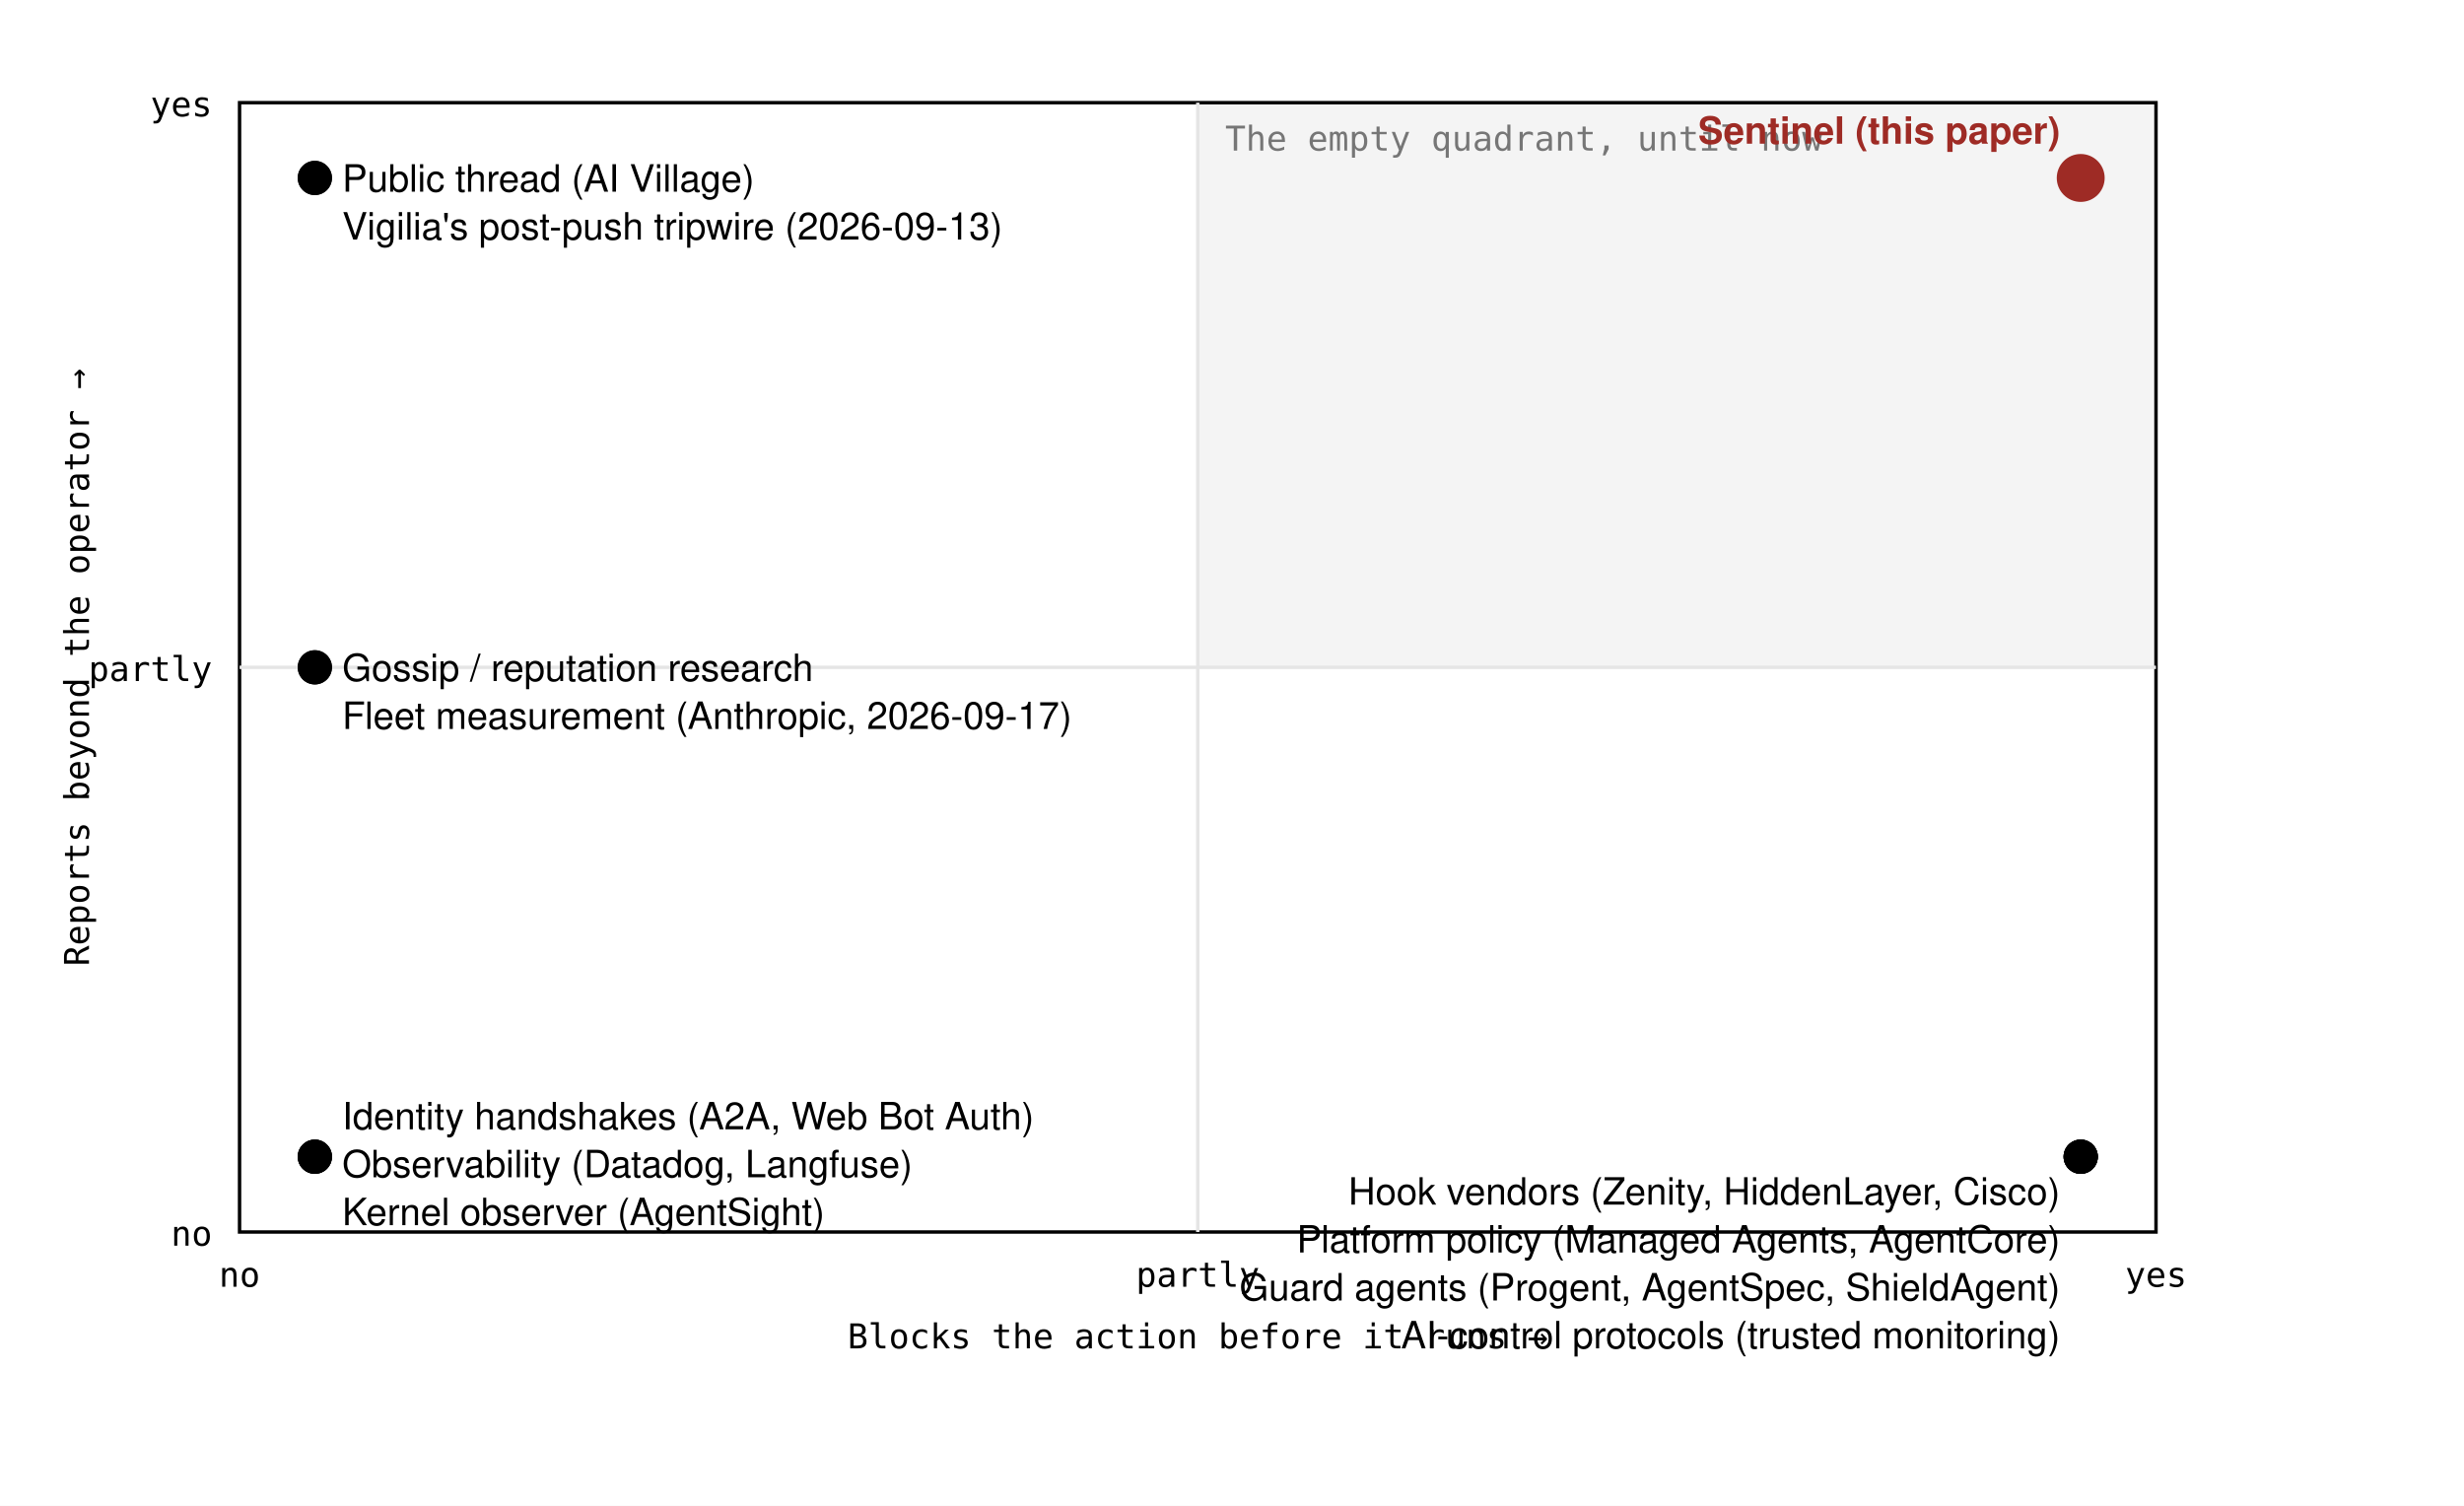
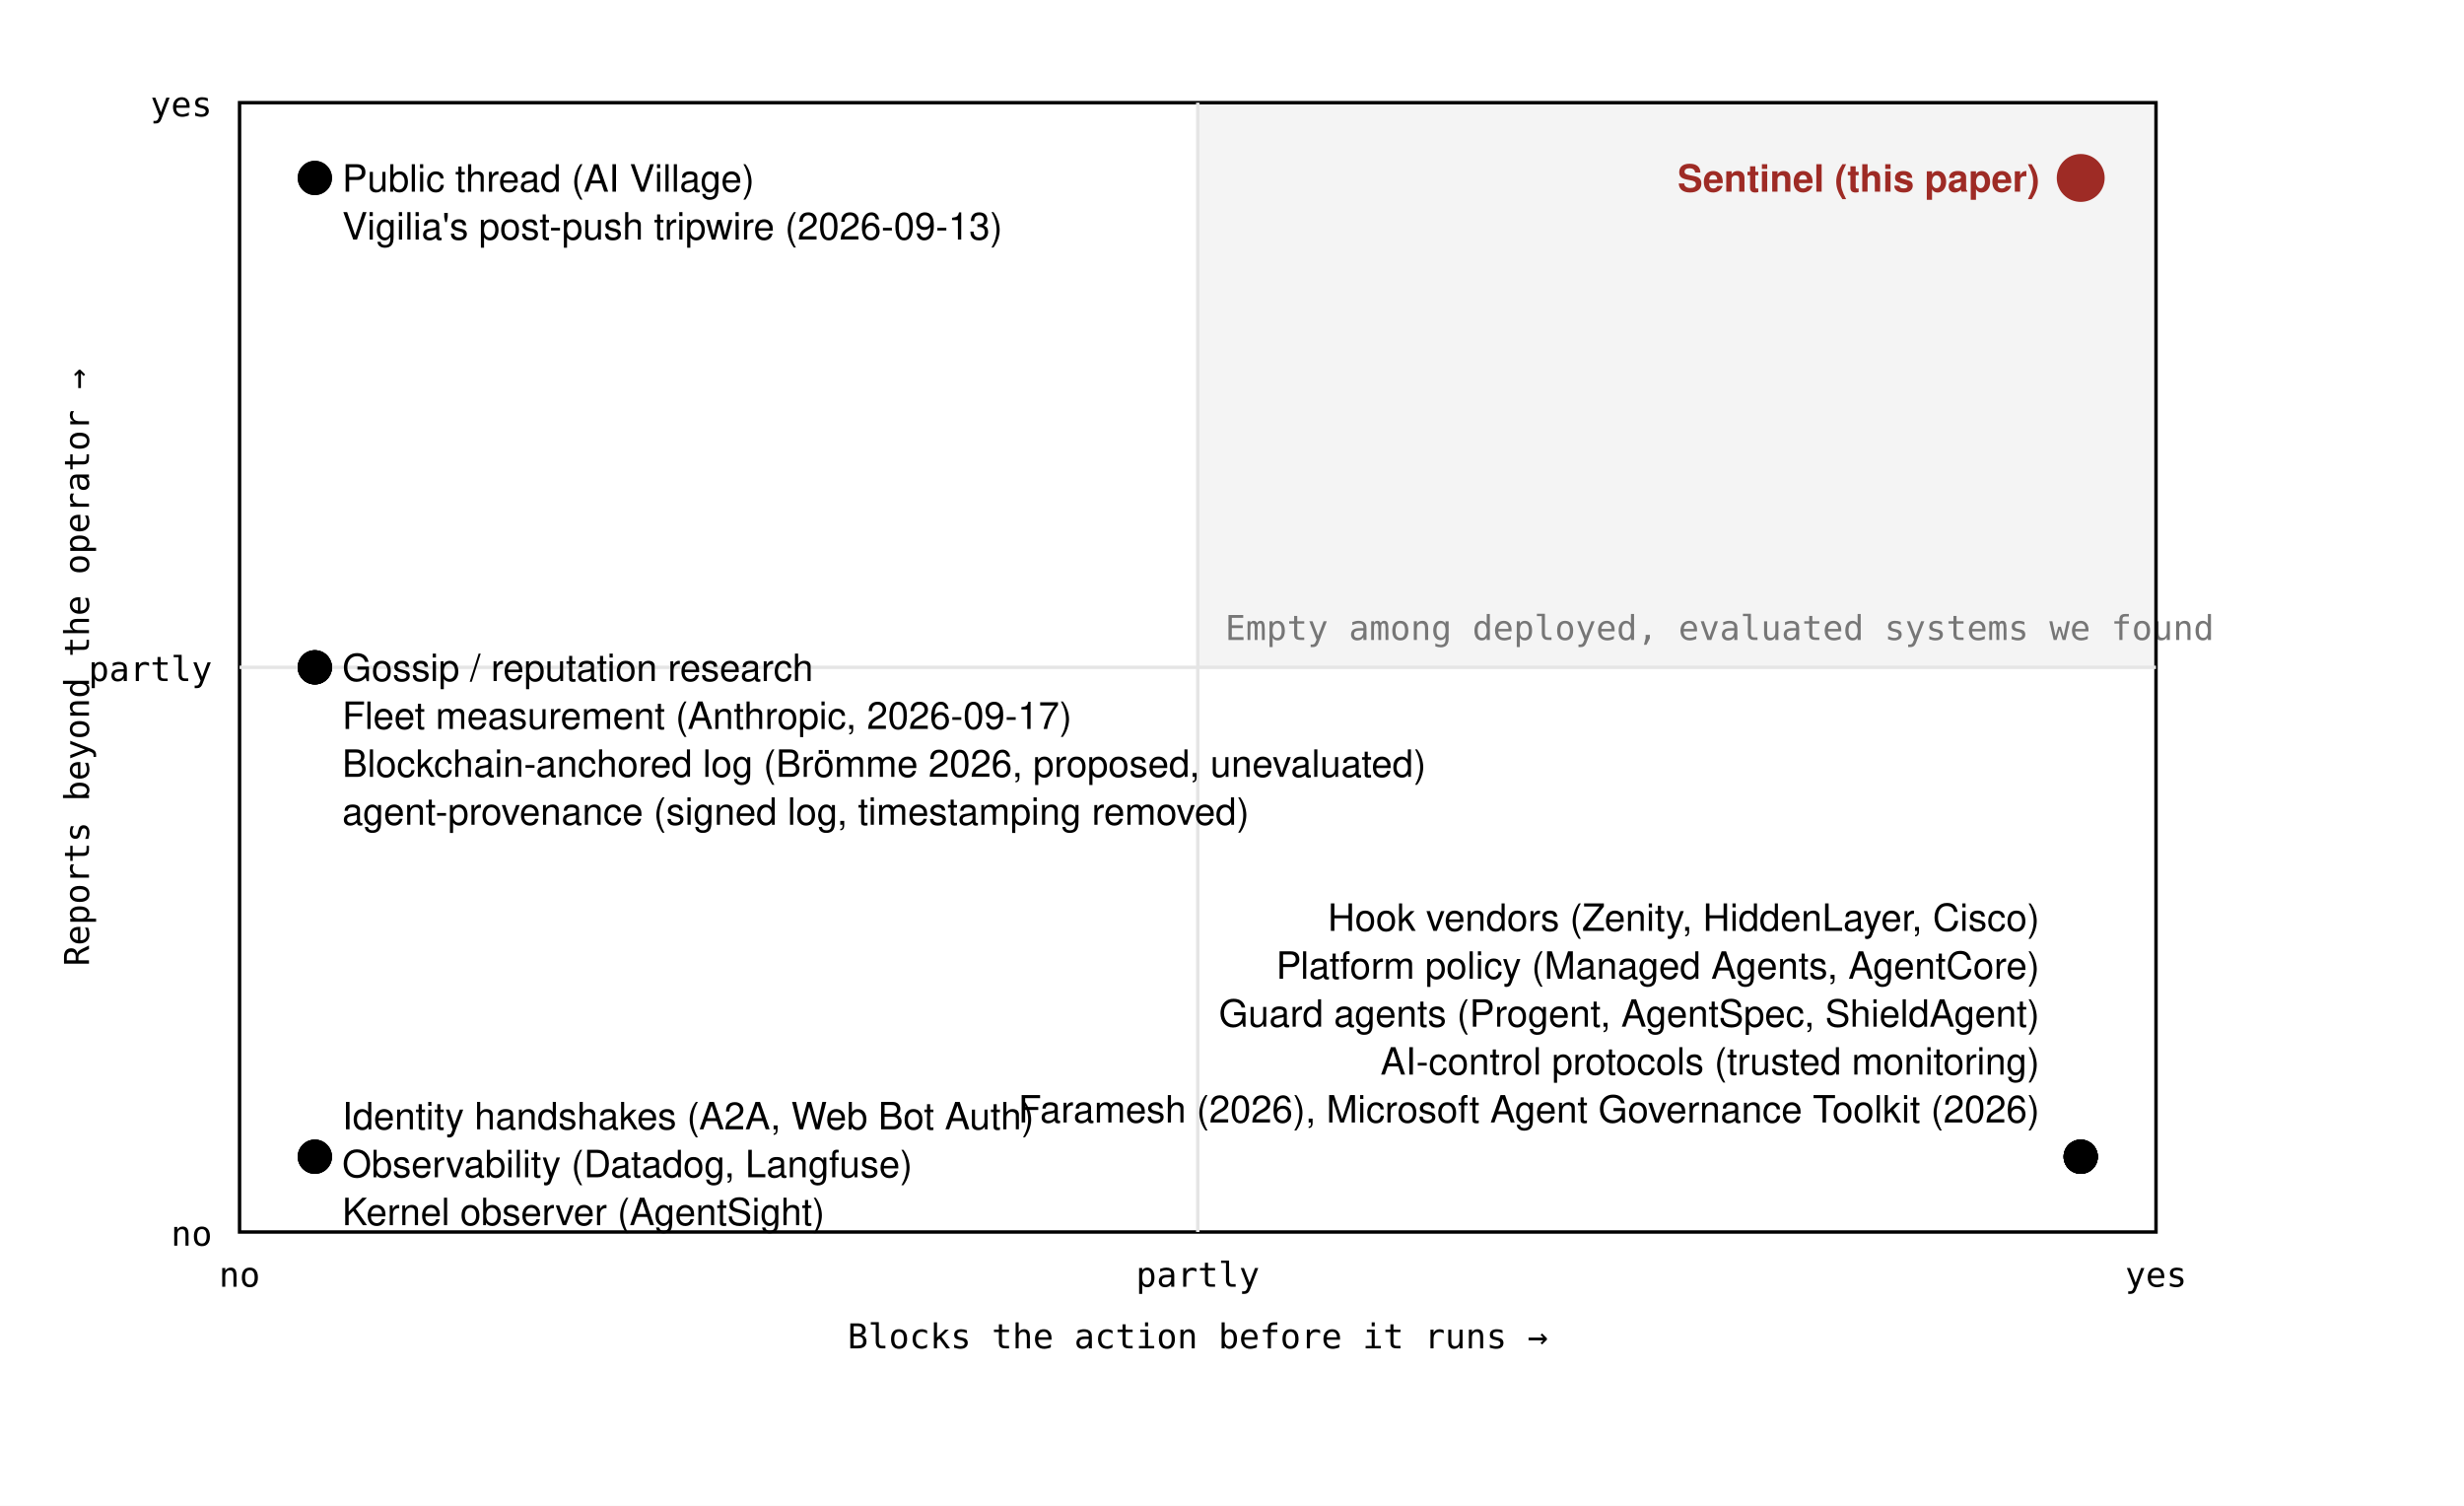
<svg xmlns="http://www.w3.org/2000/svg" viewBox="0 0 720 440" width="720" height="440" font-family="'Space Grotesk', Helvetica, Arial, sans-serif" font-size="12" fill="#000">
  <rect width="720" height="440" fill="#fff" />
  <rect x="350" y="30" width="280" height="165" fill="#F4F4F4" />
-   <text x="358" y="44" font-family="'Space Mono', Menlo, Consolas, monospace" font-size="10" fill="#767676">The empty quadrant, until now</text>
+   <text x="358" y="187" font-family="'Space Mono', Menlo, Consolas, monospace" font-size="10" fill="#767676">Empty among deployed, evaluated systems we found</text>
  <rect x="70" y="30" width="560" height="330" fill="none" stroke="#000" stroke-width="1" />
  <line x1="350" y1="30" x2="350" y2="360" stroke="#E5E5E5" />
  <line x1="70" y1="195" x2="630" y2="195" stroke="#E5E5E5" />
  <text x="350" y="394" font-family="'Space Mono', Menlo, Consolas, monospace" font-size="10" text-anchor="middle">Blocks the action before it runs →</text>
  <text x="-195" y="26" font-family="'Space Mono', Menlo, Consolas, monospace" font-size="10" text-anchor="middle" transform="rotate(-90)">Reports beyond the operator →</text>
  <text x="70" y="376" font-family="'Space Mono', Menlo, Consolas, monospace" font-size="10" text-anchor="middle">no</text>
  <text x="62" y="364" font-family="'Space Mono', Menlo, Consolas, monospace" font-size="10" text-anchor="end">no</text>
  <text x="350" y="376" font-family="'Space Mono', Menlo, Consolas, monospace" font-size="10" text-anchor="middle">partly</text>
  <text x="62" y="199" font-family="'Space Mono', Menlo, Consolas, monospace" font-size="10" text-anchor="end">partly</text>
  <text x="630" y="376" font-family="'Space Mono', Menlo, Consolas, monospace" font-size="10" text-anchor="middle">yes</text>
  <text x="62" y="34" font-family="'Space Mono', Menlo, Consolas, monospace" font-size="10" text-anchor="end">yes</text>
  <circle cx="608" cy="338" r="5" fill="#000" />
-   <text x="602" y="352" font-size="11" text-anchor="end">Hook vendors (Zenity, HiddenLayer, Cisco)</text>
+   <text x="596" y="272" font-size="11" text-anchor="end">Hook vendors (Zenity, HiddenLayer, Cisco)</text>
  <circle cx="608" cy="338" r="5" fill="#000" />
-   <text x="602" y="366" font-size="11" text-anchor="end">Platform policy (Managed Agents, AgentCore)</text>
+   <text x="596" y="286" font-size="11" text-anchor="end">Platform policy (Managed Agents, AgentCore)</text>
  <circle cx="608" cy="338" r="5" fill="#000" />
-   <text x="602" y="380" font-size="11" text-anchor="end">Guard agents (Progent, AgentSpec, ShieldAgent)</text>
+   <text x="596" y="300" font-size="11" text-anchor="end">Guard agents (Progent, AgentSpec, ShieldAgent)</text>
  <circle cx="608" cy="338" r="5" fill="#000" />
-   <text x="602" y="394" font-size="11" text-anchor="end">AI-control protocols (trusted monitoring)</text>
+   <text x="596" y="314" font-size="11" text-anchor="end">AI-control protocols (trusted monitoring)</text>
+   <circle cx="608" cy="338" r="5" fill="#000" />
+   <text x="596" y="328" font-size="11" text-anchor="end">Faramesh (2026), Microsoft Agent Governance Toolkit (2026)</text>
  <circle cx="92" cy="338" r="5" fill="#000" />
  <text x="100" y="330" font-size="11">Identity handshakes (A2A, Web Bot Auth)</text>
  <circle cx="92" cy="338" r="5" fill="#000" />
  <text x="100" y="344" font-size="11">Observability (Datadog, Langfuse)</text>
  <circle cx="92" cy="338" r="5" fill="#000" />
  <text x="100" y="358" font-size="11">Kernel observer (AgentSight)</text>
  <circle cx="92" cy="195" r="5" fill="#000" />
  <text x="100" y="199" font-size="11">Gossip / reputation research</text>
+   <circle cx="92" cy="195" r="5" fill="#000" />
+   <text x="100" y="213" font-size="11">Fleet measurement (Anthropic, 2026-09-17)</text>
+   <circle cx="92" cy="195" r="5" fill="#000" />
+   <text x="100" y="227" font-size="11">Blockchain-anchored log (Brömme 2026, proposed, unevaluated)</text>
+   <circle cx="92" cy="195" r="5" fill="#000" />
+   <text x="100" y="241" font-size="11">agent-provenance (signed log, timestamping removed)</text>
  <circle cx="92" cy="52" r="5" fill="#000" />
  <text x="100" y="56" font-size="11">Public thread (AI Village)</text>
  <circle cx="92" cy="52" r="5" fill="#000" />
  <text x="100" y="70" font-size="11">Vigilia's post-push tripwire (2026-09-13)</text>
-   <circle cx="92" cy="195" r="5" fill="#000" />
-   <text x="100" y="213" font-size="11">Fleet measurement (Anthropic, 2026-09-17)</text>
  <circle cx="608" cy="52" r="7" fill="#9E2B25" />
-   <text x="602" y="42" font-size="11" text-anchor="end" fill="#9E2B25" font-weight="600">Sentinel (this paper)</text>
+   <text x="596" y="56" font-size="11" text-anchor="end" fill="#9E2B25" font-weight="600">Sentinel (this paper)</text>
</svg>
